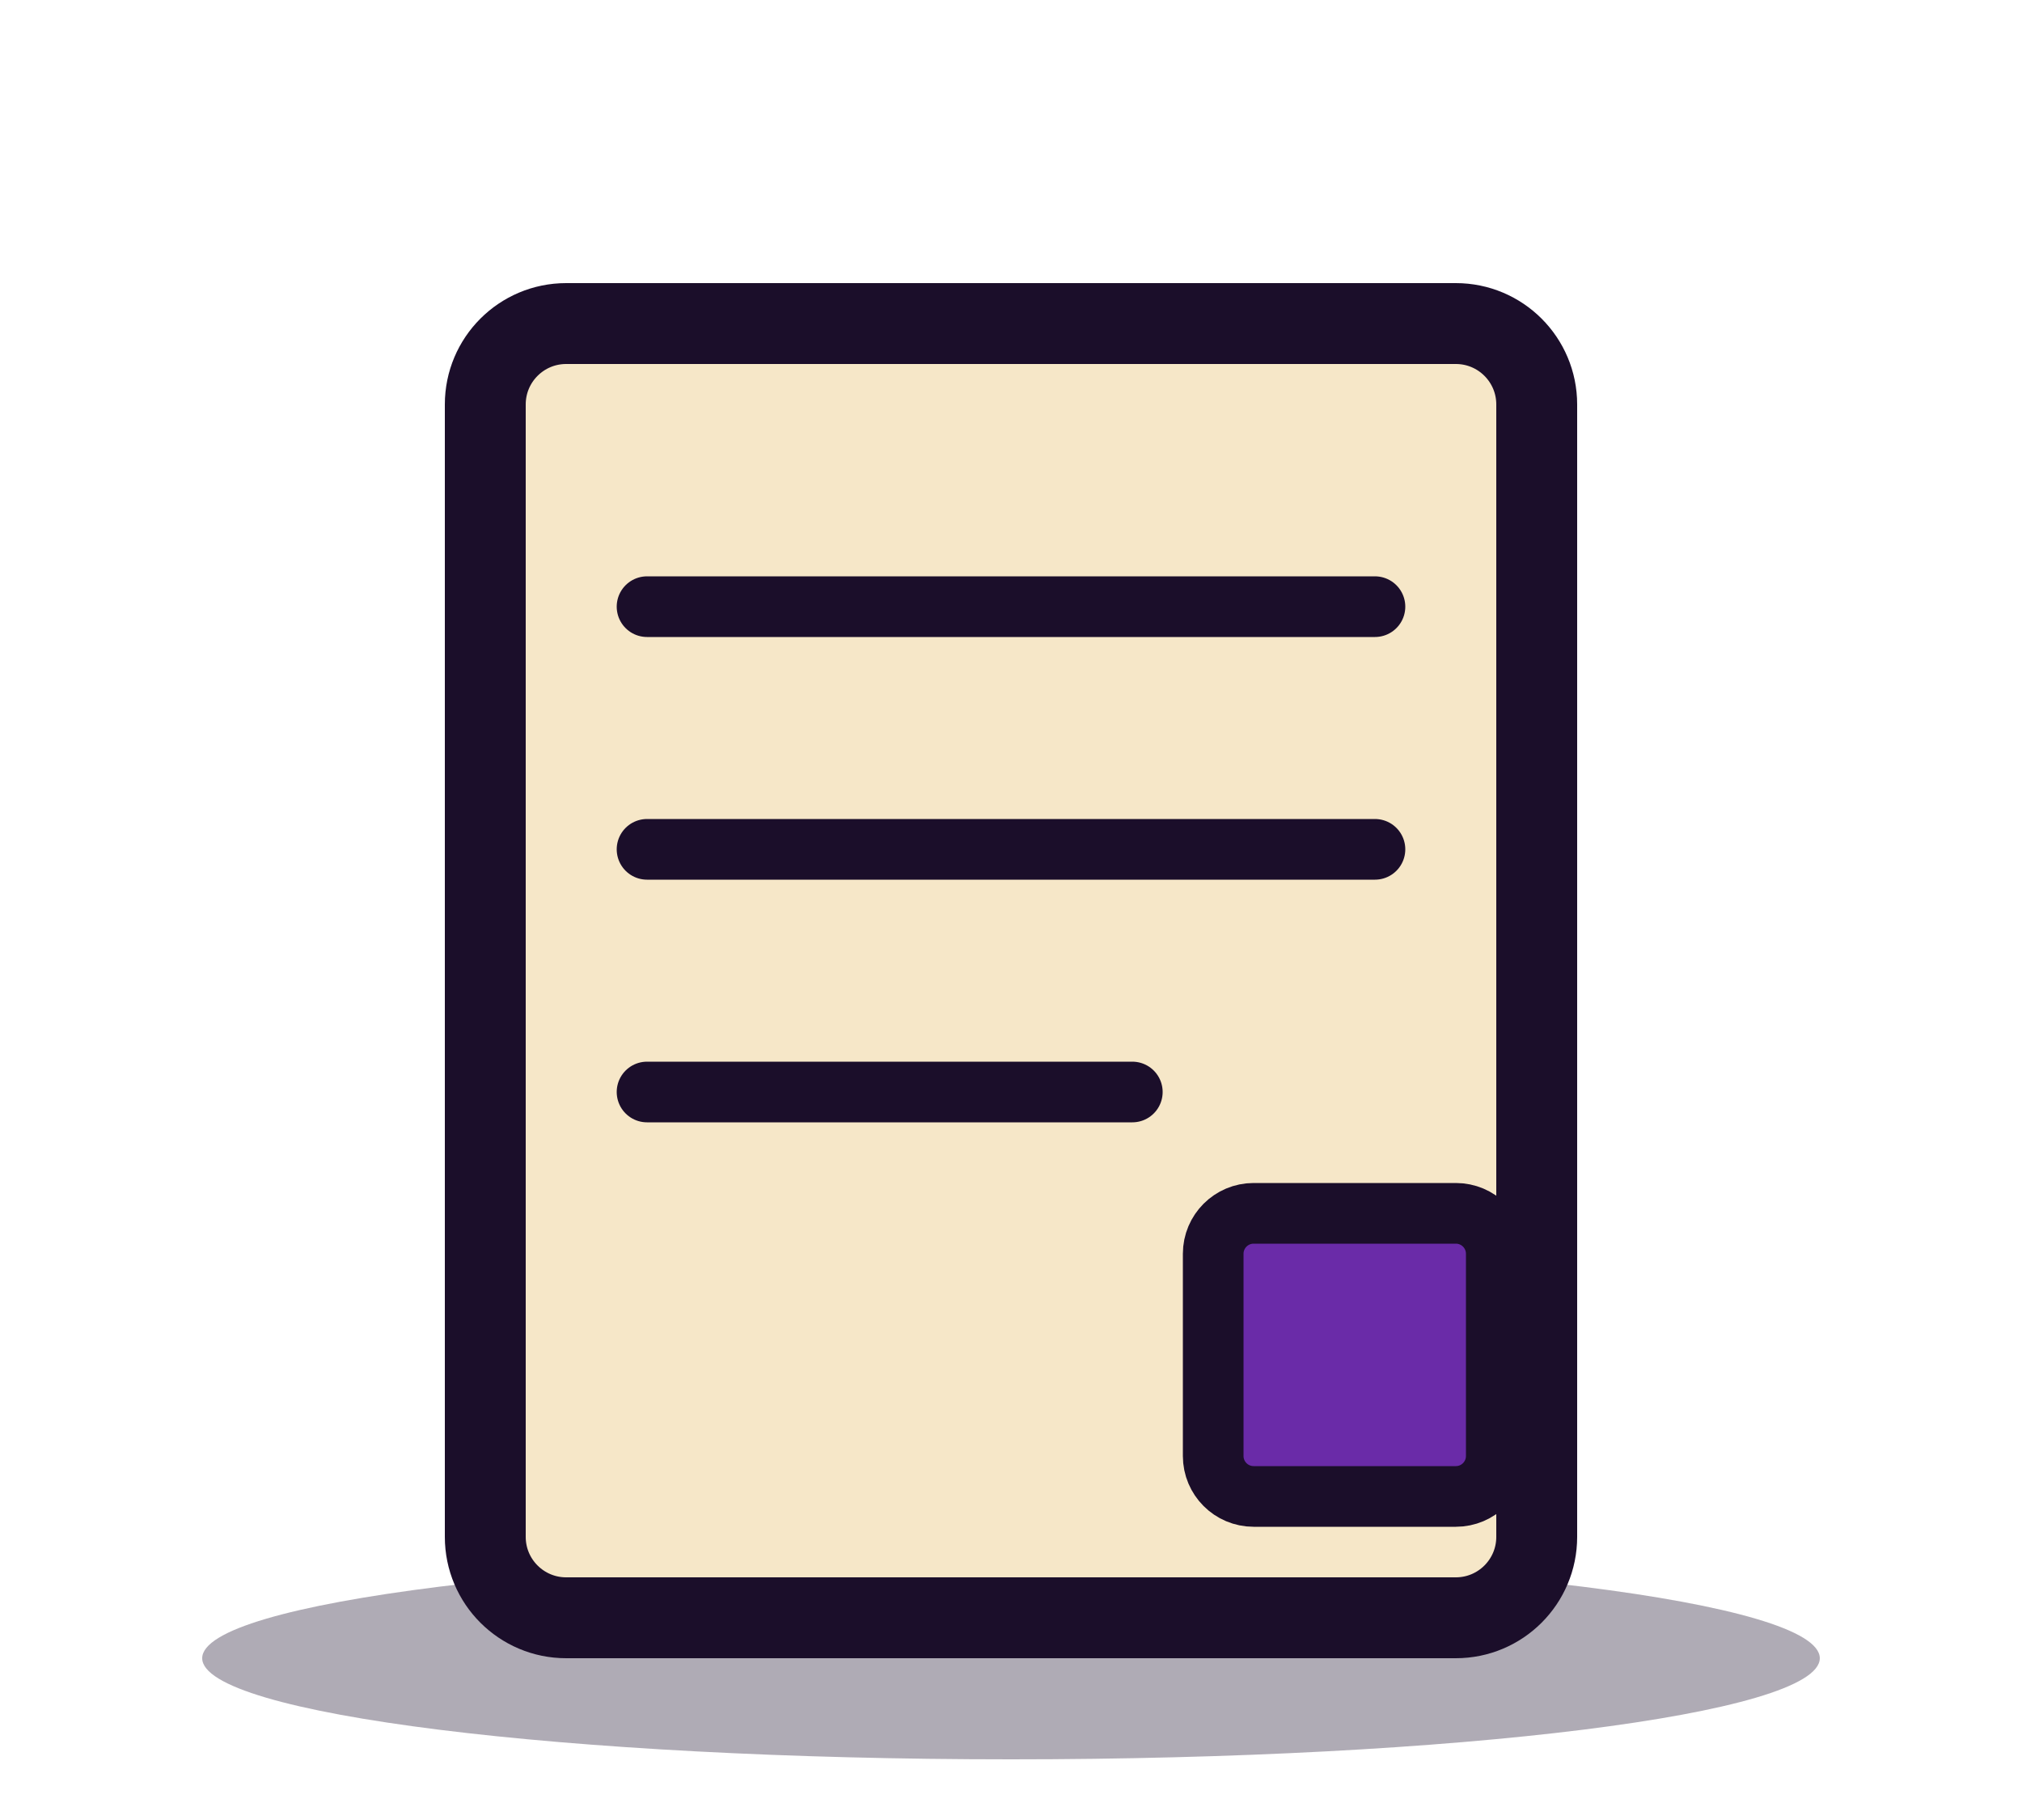
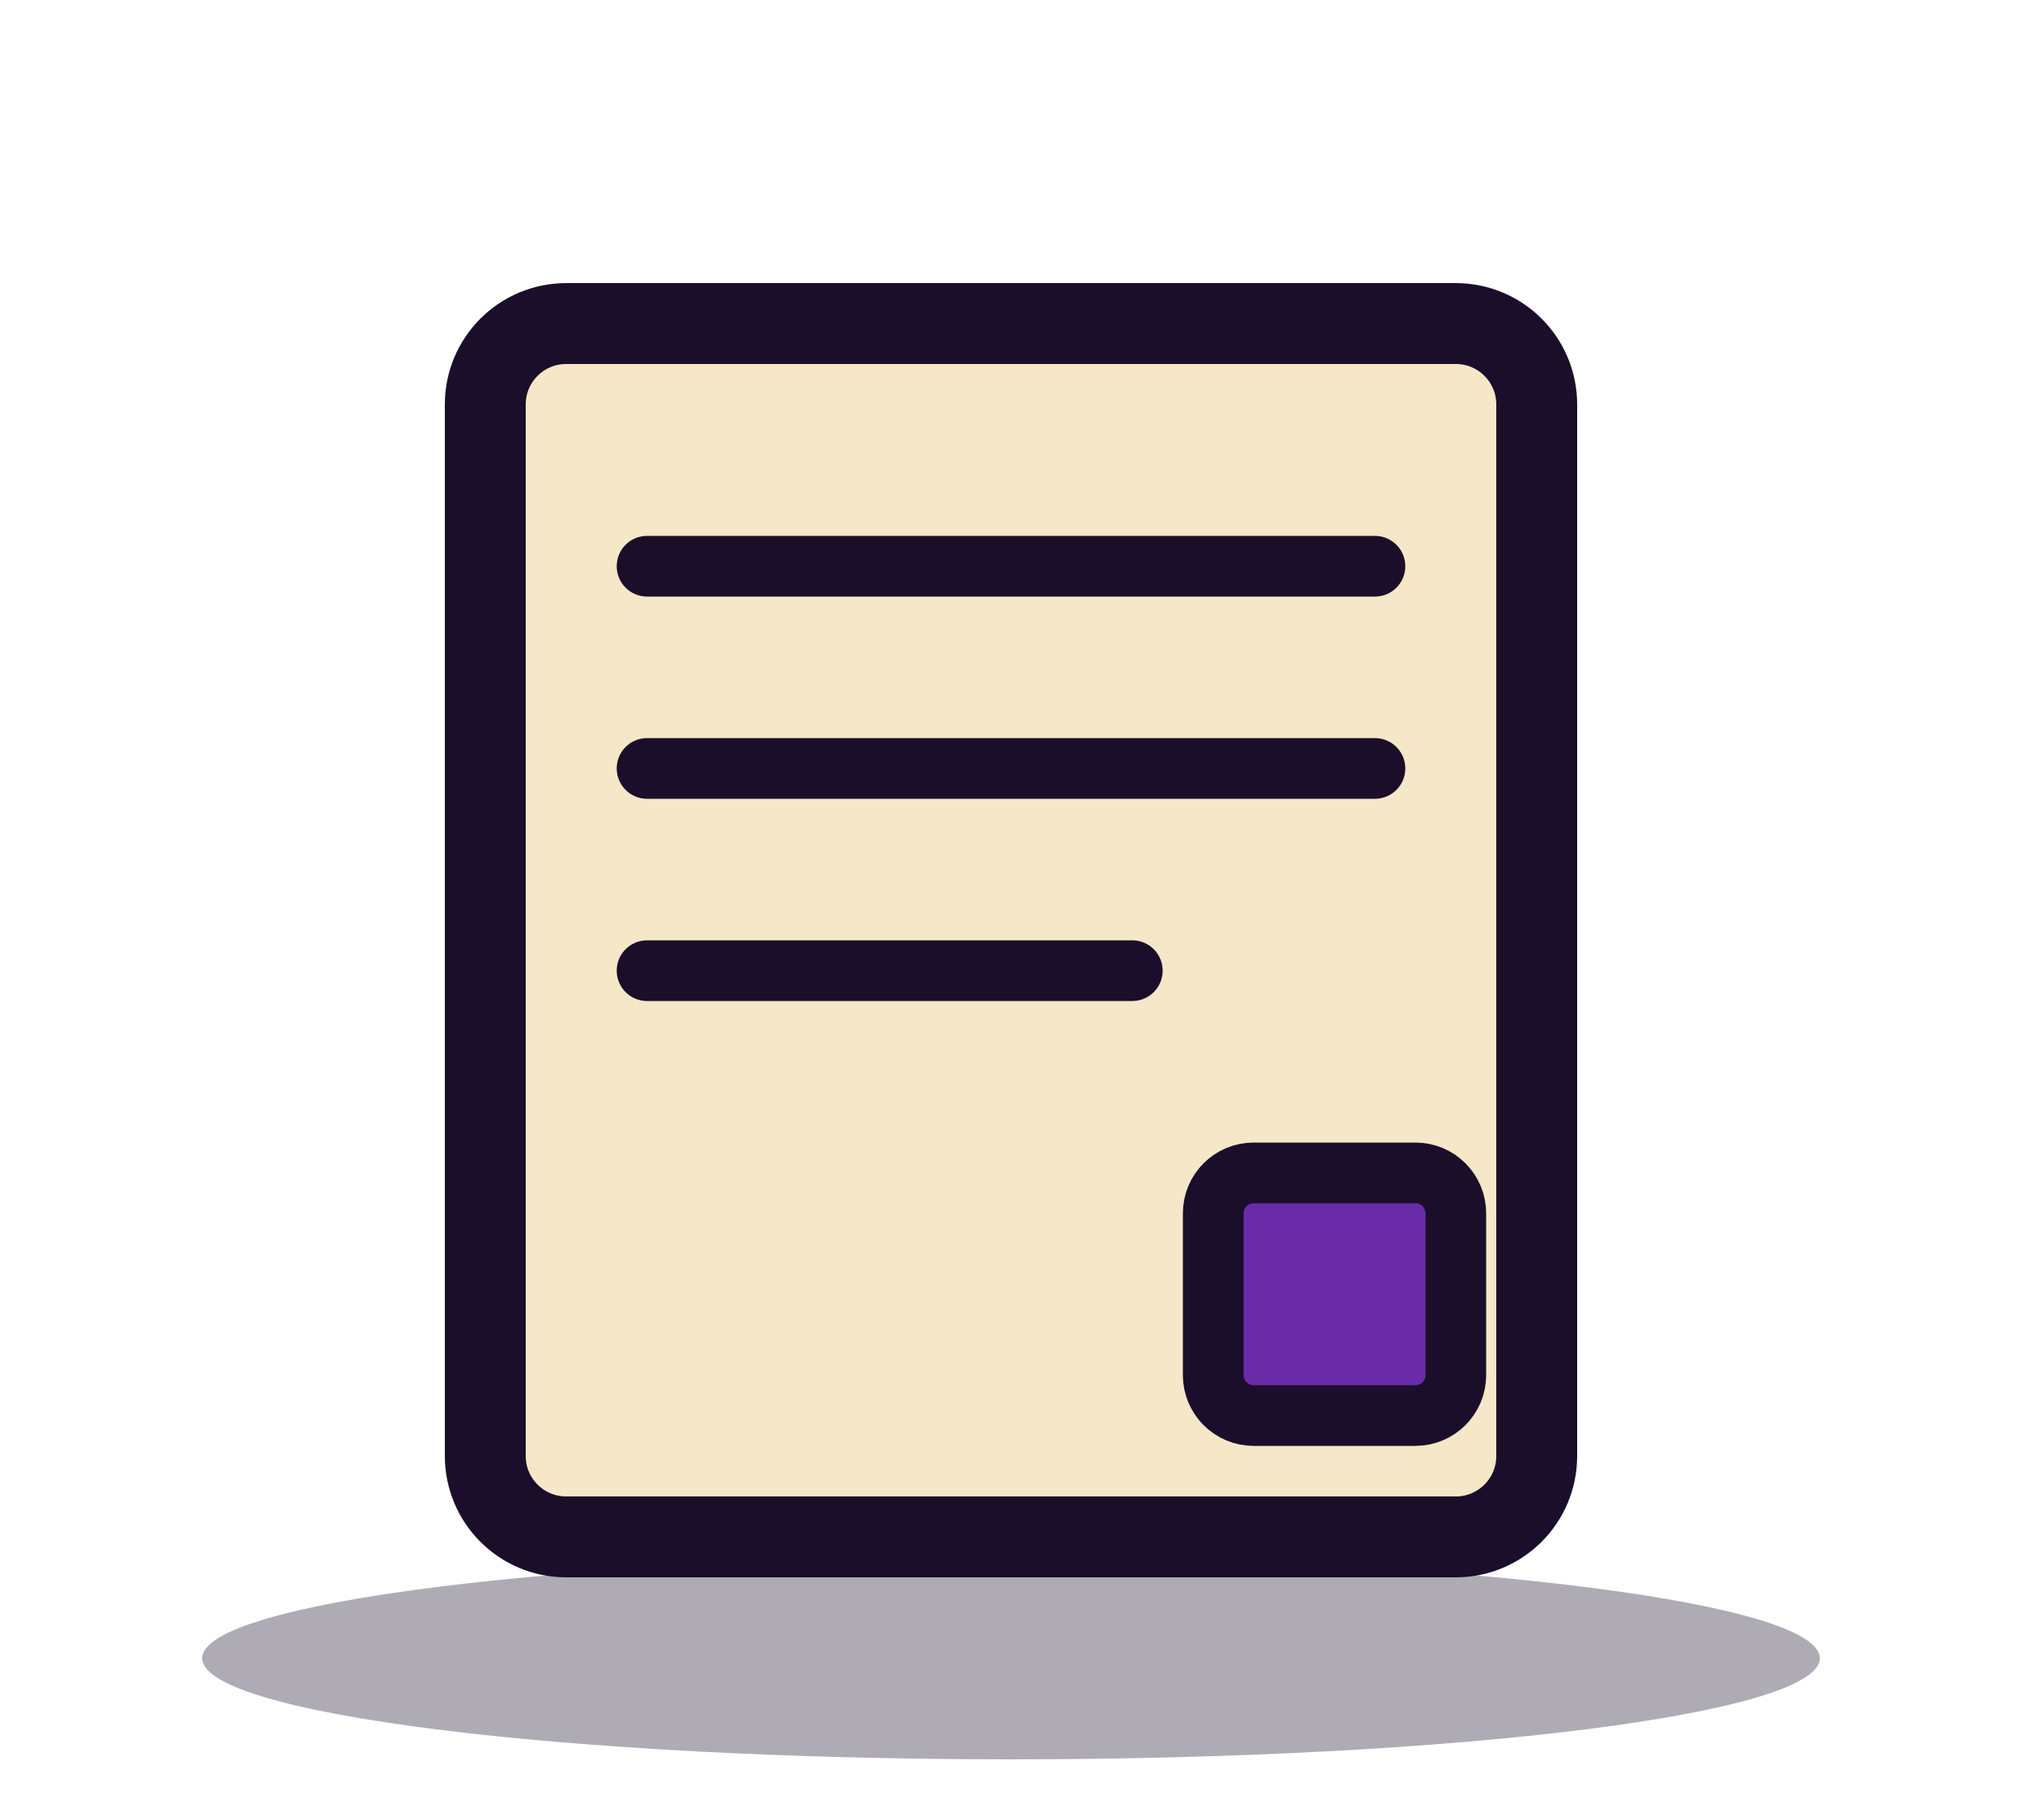
<svg xmlns="http://www.w3.org/2000/svg" width="100" height="90" viewBox="0 0 100 90">
  <ellipse cx="50" cy="82" rx="40" ry="5" fill="#1B0E2A" opacity="0.35" />
-   <rect x="24" y="16" width="52" height="64" rx="4" fill="#F6E7C8" stroke="#1B0E2A" stroke-width="4" />
-   <path d="M32 30 L68 30 M32 42 L68 42 M32 54 L56 54" stroke="#1B0E2A" stroke-width="3" stroke-linecap="round" />
-   <rect x="60" y="60" width="14" height="14" rx="2" fill="#6A2BA8" stroke="#1B0E2A" stroke-width="3" />
+   <rect x="24" y="16" width="52" height="60" rx="4" fill="#F6E7C8" stroke="#1B0E2A" stroke-width="4" />
+   <path d="M32 28 L68 28 M32 38 L68 38 M32 48 L56 48" stroke="#1B0E2A" stroke-width="3" stroke-linecap="round" />
+   <rect x="60" y="58" width="12" height="12" rx="2" fill="#6A2BA8" stroke="#1B0E2A" stroke-width="3" />
</svg>
